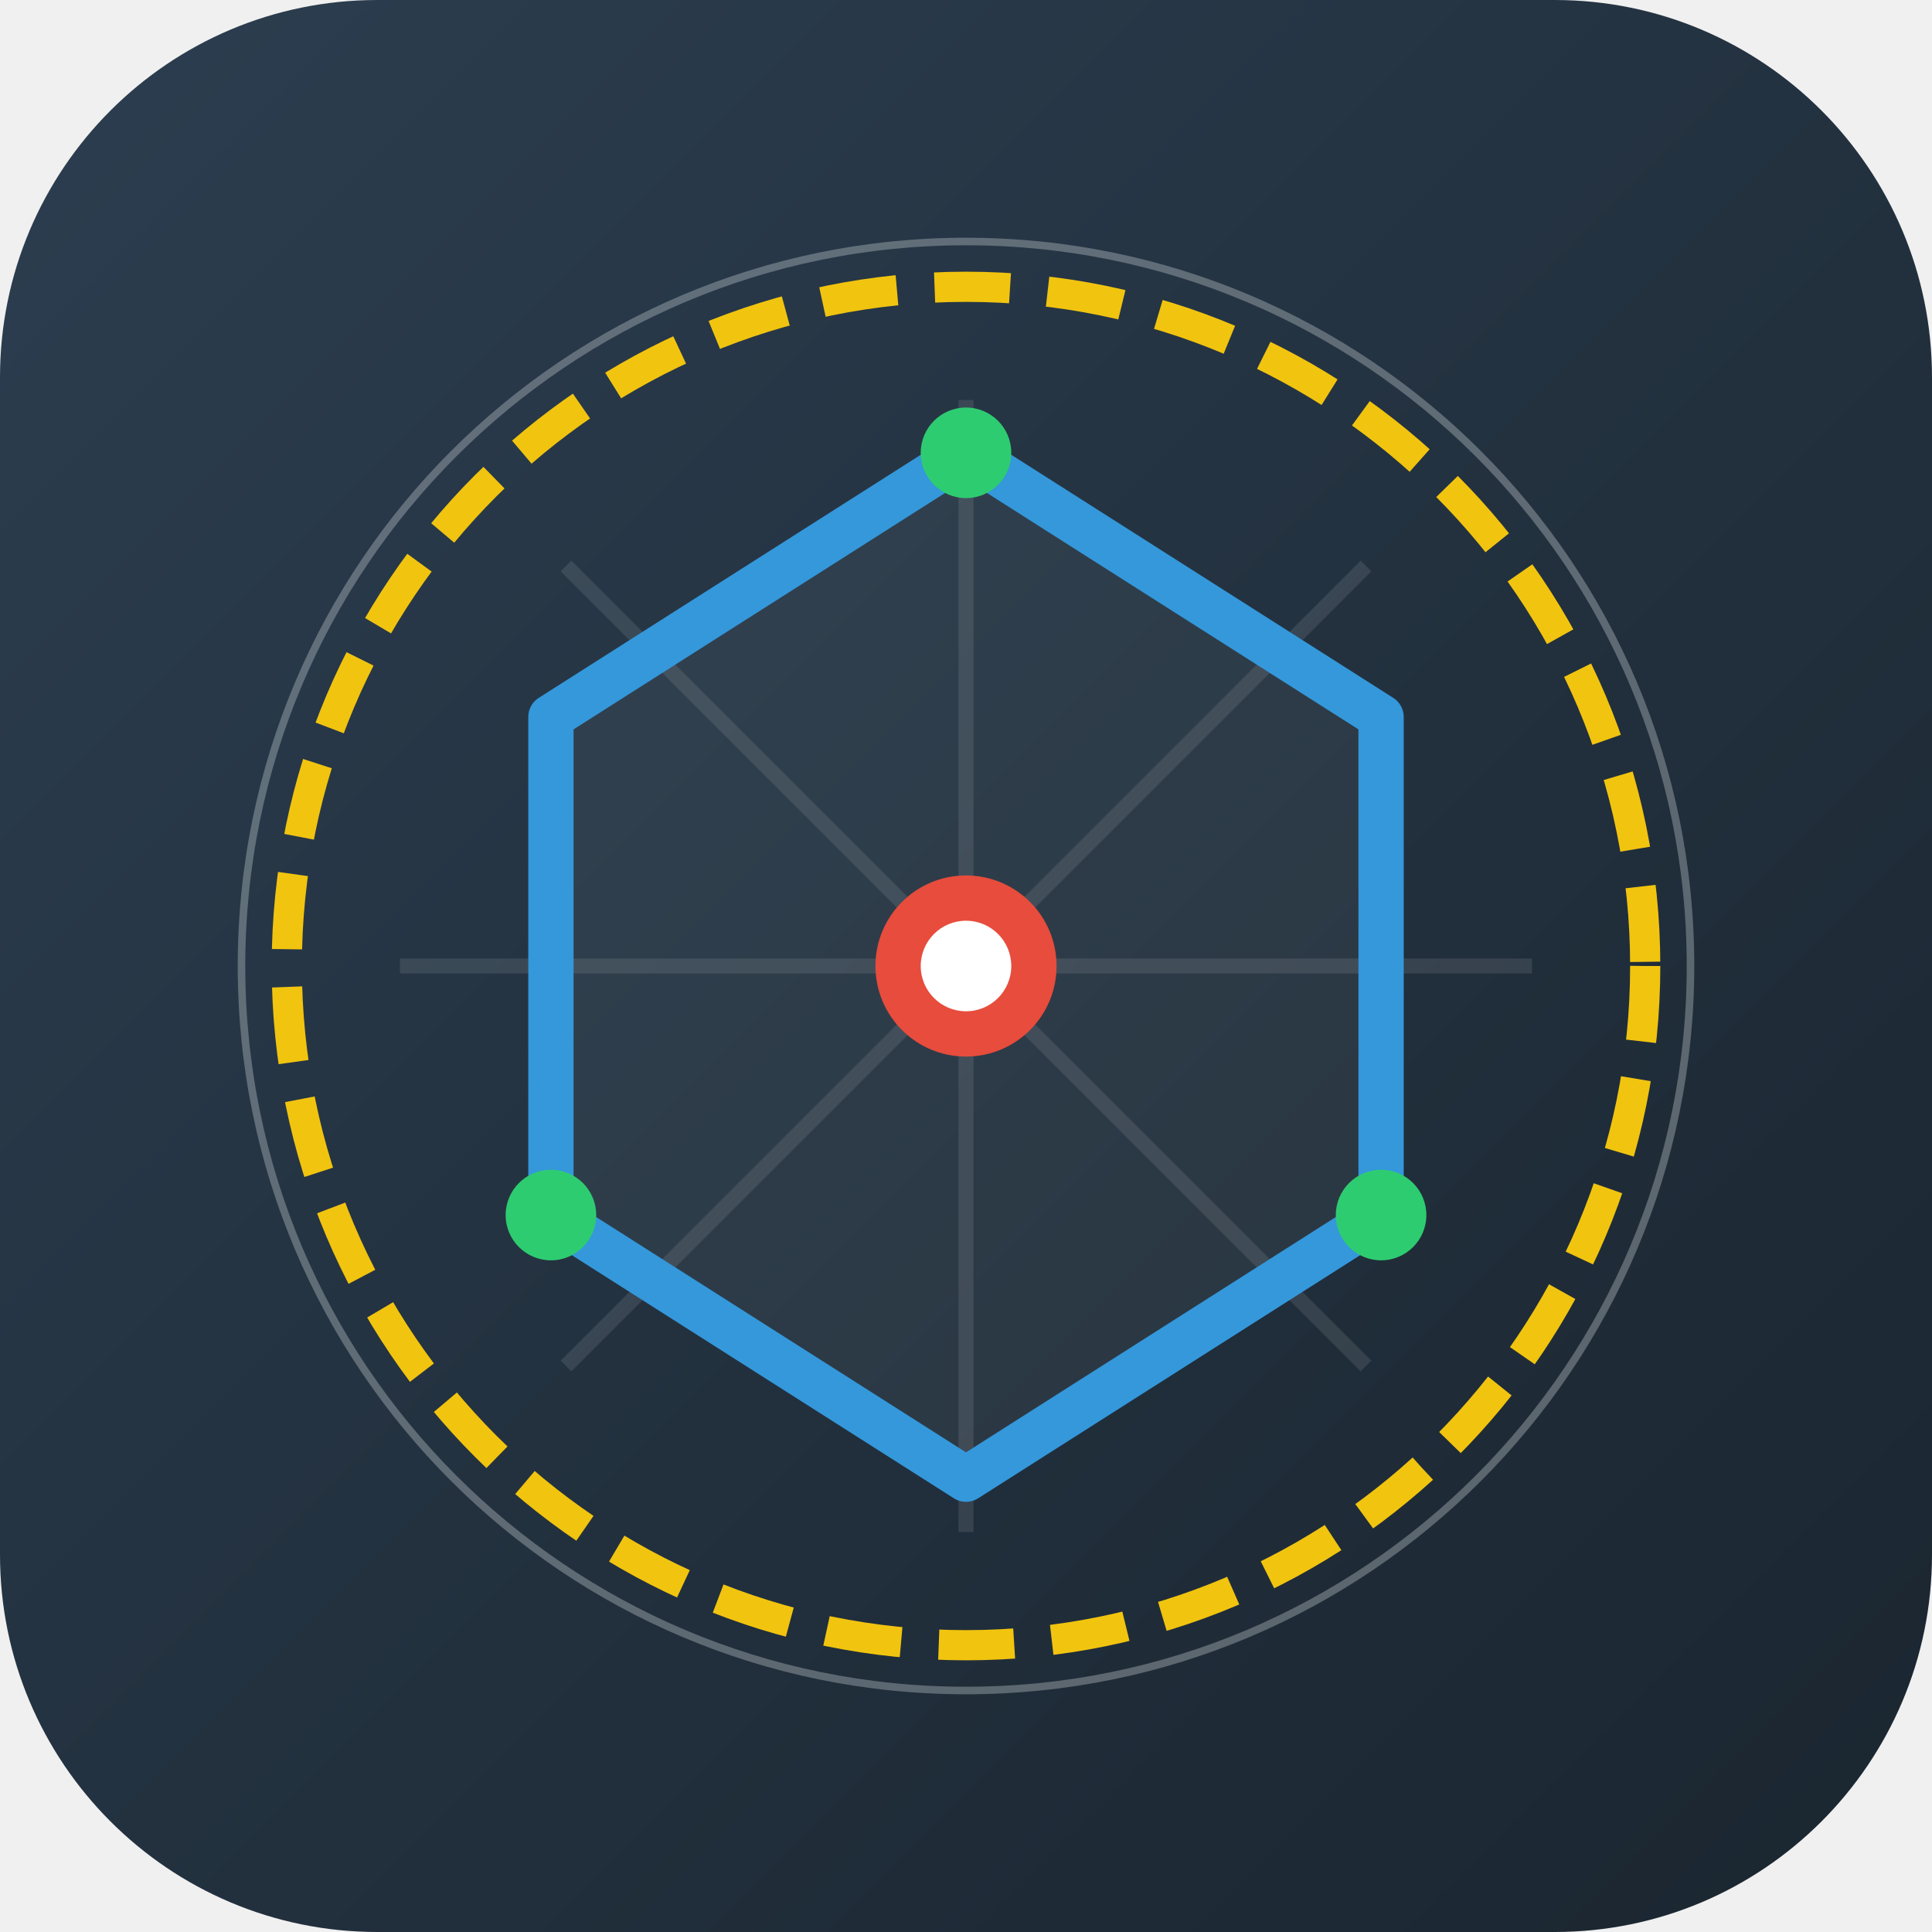
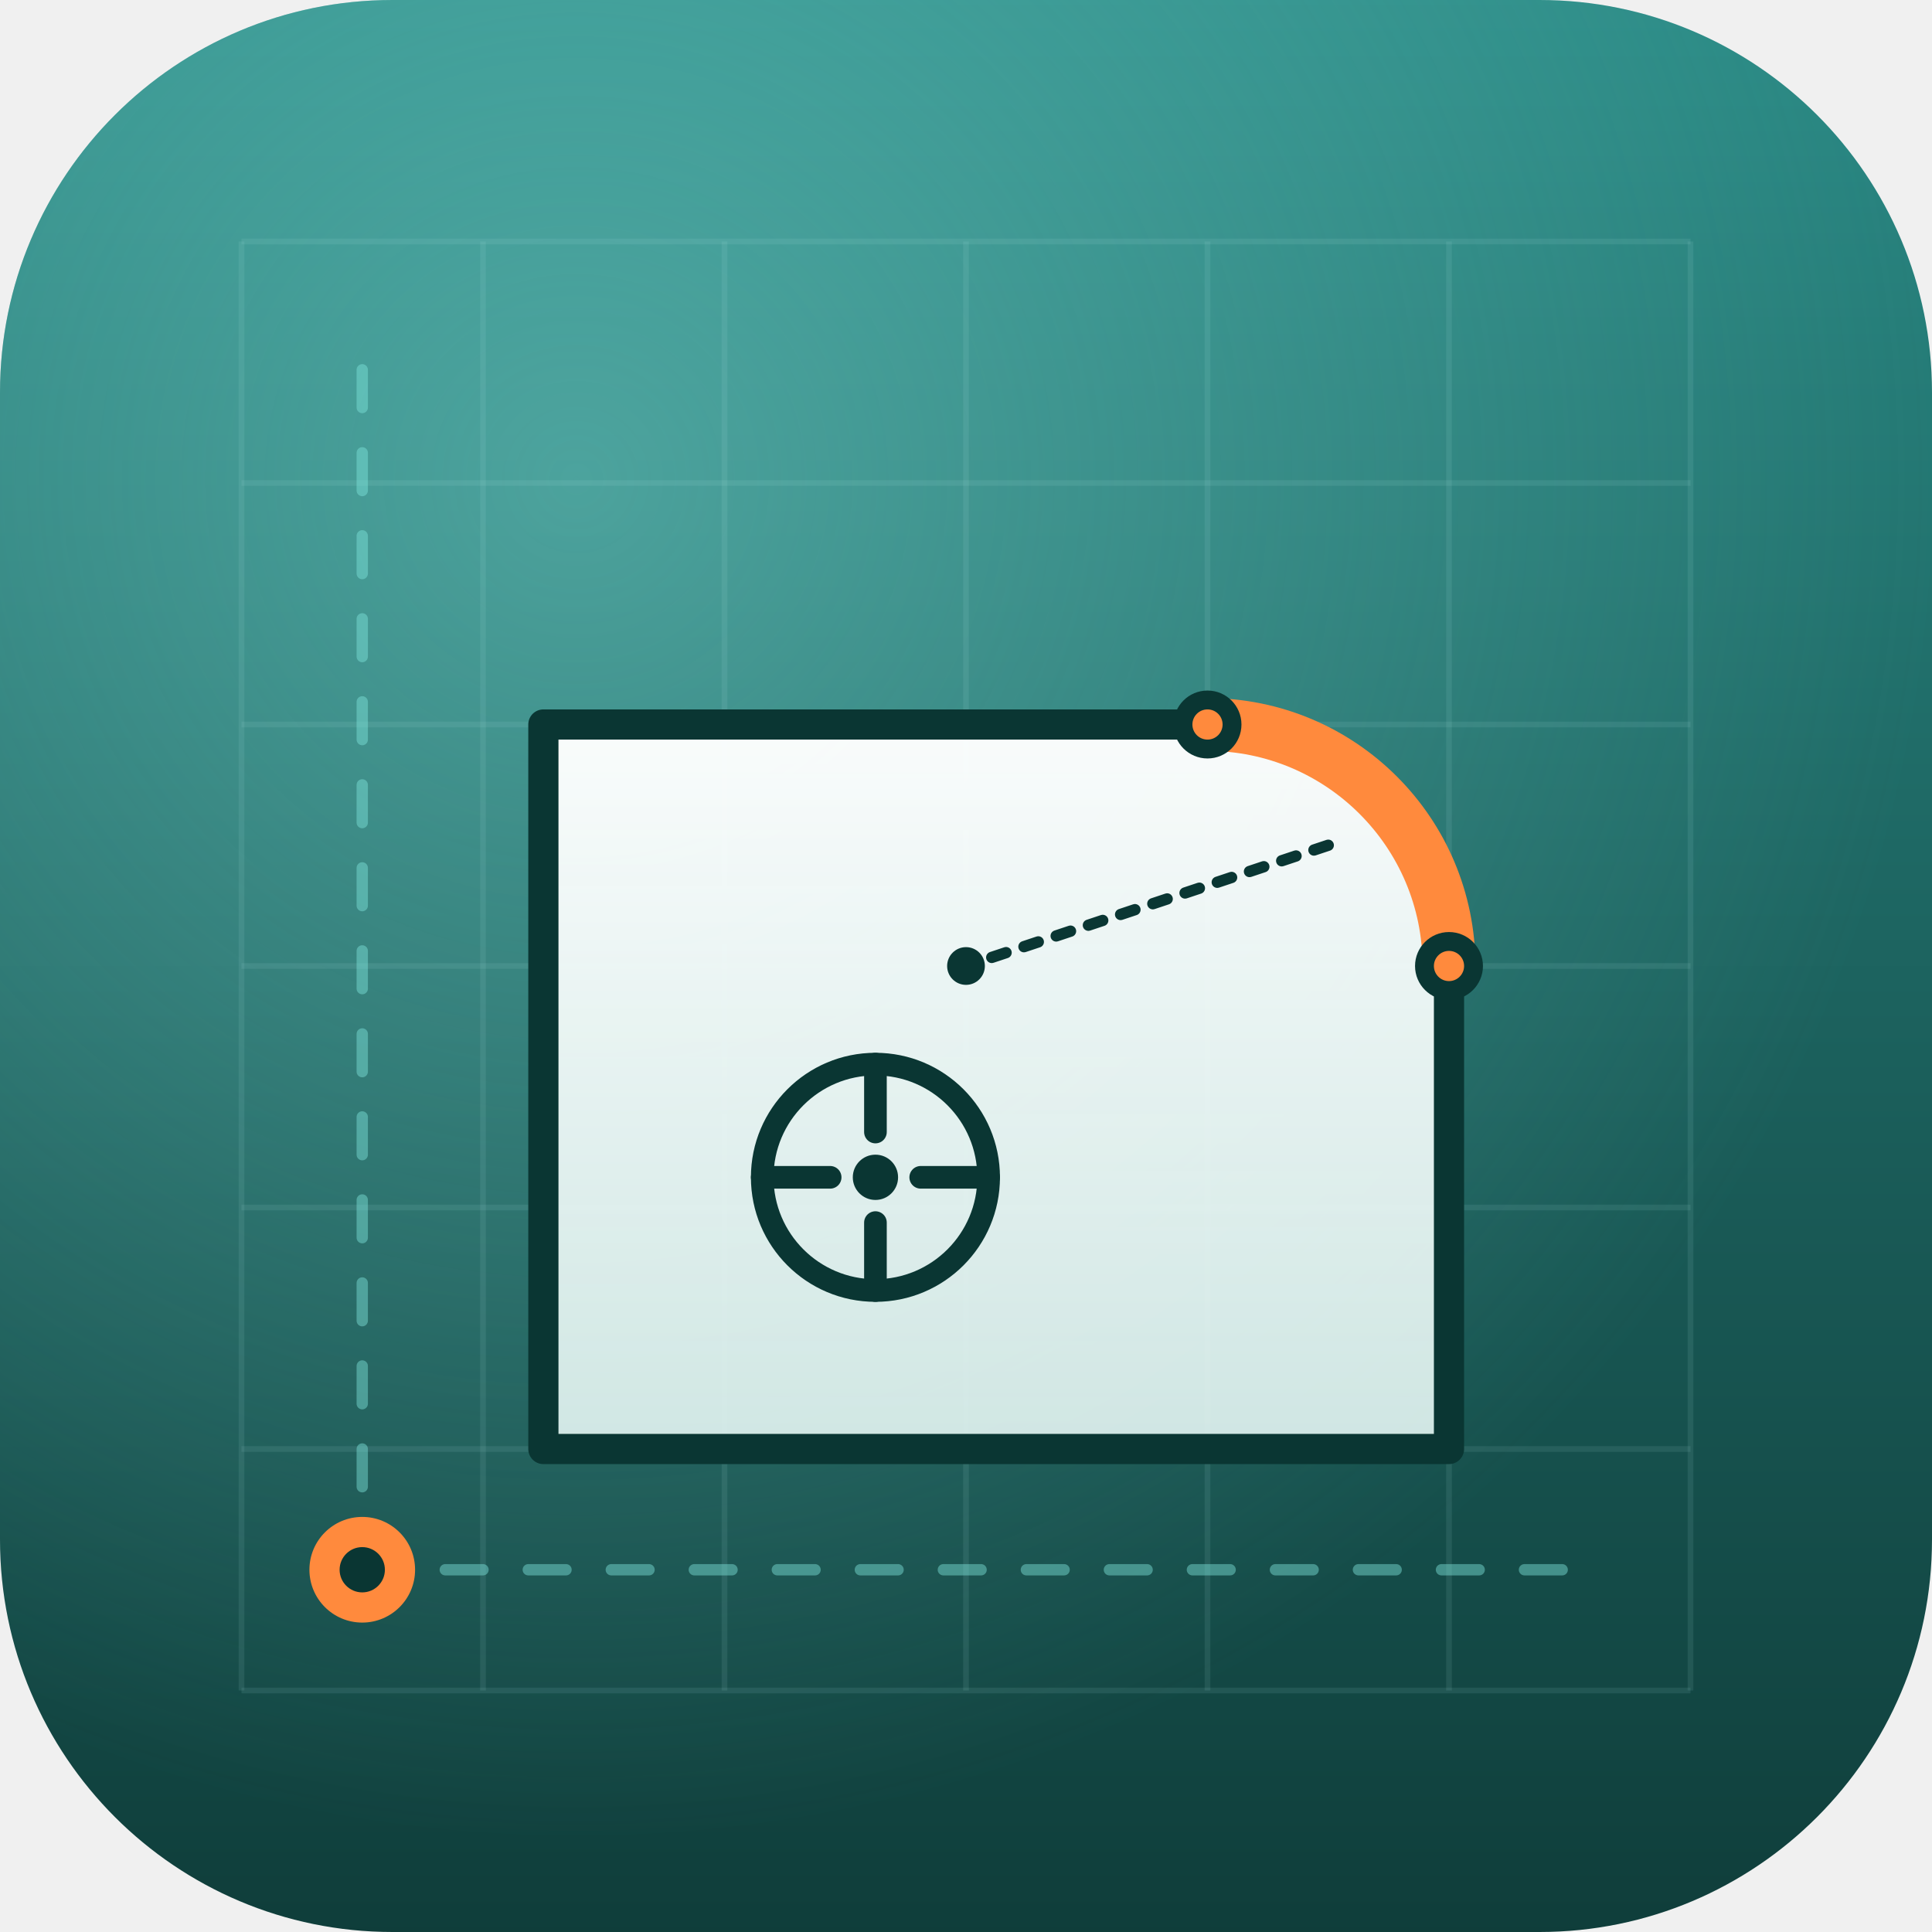
- <svg xmlns="http://www.w3.org/2000/svg" viewBox="0 0 512 512" fill="none">
-   <rect width="512" height="512" rx="100" fill="url(#grad1)" />
-   <circle cx="256" cy="256" r="180" stroke="#f1c40f" stroke-width="8" stroke-dasharray="20 10" />
-   <circle cx="256" cy="256" r="192" stroke="#ecf0f1" stroke-width="2" opacity="0.3" />
-   <path d="M106 256h300M256 106v300 M150 150l212 212 M150 362l212-212" stroke="#fff" stroke-width="4" opacity="0.1" />
-   <polygon points="256,120 366,190 366,322 256,392 146,322 146,190" fill="rgba(255,255,255,0.05)" stroke="#3498db" stroke-width="12" stroke-linejoin="round" />
-   <circle cx="256" cy="256" r="24" fill="#e74c3c" />
-   <circle cx="256" cy="256" r="12" fill="#fff" />
-   <circle cx="256" cy="120" r="12" fill="#2ecc71" />
-   <circle cx="366" cy="322" r="12" fill="#2ecc71" />
-   <circle cx="146" cy="322" r="12" fill="#2ecc71" />
+ <svg xmlns="http://www.w3.org/2000/svg" viewBox="0 0 512 512" fill="none" shape-rendering="geometricPrecision">
  <defs>
-     <linearGradient id="grad1" x1="0%" y1="0%" x2="100%" y2="100%">
-       <stop offset="0%" style="stop-color:#2c3e50;stop-opacity:1" />
-       <stop offset="100%" style="stop-color:#1a252f;stop-opacity:1" />
+     <linearGradient id="bg" x1="0" y1="0" x2="0" y2="1">
+       <stop offset="0" stop-color="#2a8a85" />
+       <stop offset="1" stop-color="#0f3d3a" />
+     </linearGradient>
+     <radialGradient id="glow" cx="30%" cy="25%" r="70%">
+       <stop offset="0" stop-color="#7fd9d2" stop-opacity="0.45" />
+       <stop offset="1" stop-color="#7fd9d2" stop-opacity="0" />
+     </radialGradient>
+     <linearGradient id="plate" x1="0" y1="0" x2="0" y2="1">
+       <stop offset="0" stop-color="#ffffff" stop-opacity="0.97" />
+       <stop offset="1" stop-color="#dff2ef" stop-opacity="0.92" />
    </linearGradient>
  </defs>
+   <rect width="512" height="512" rx="104" fill="url(#bg)" />
+   <rect width="512" height="512" rx="104" fill="url(#glow)" />
+   <g stroke="#b5ece6" stroke-opacity="0.10" stroke-width="1.5">
+     <path d="M64 64V448M128 64V448M192 64V448M256 64V448M320 64V448M384 64V448M448 64V448" />
+     <path d="M64 64H448M64 128H448M64 192H448M64 256H448M64 320H448M64 384H448M64 448H448" />
+   </g>
+   <g stroke="#7fe6dc" stroke-opacity="0.45" stroke-width="3" stroke-dasharray="10 12" stroke-linecap="round">
+     <path d="M96 416H416" />
+     <path d="M96 416V96" />
+   </g>
+   <circle cx="96" cy="416" r="14" fill="#ff8a3d" />
+   <circle cx="96" cy="416" r="6" fill="#0a3633" />
+   <path d="M 144 384 L 144 192 L 320 192 A 64 64 0 0 1 384 256 L 384 384 Z" fill="url(#plate)" stroke="#0a3633" stroke-width="8" stroke-linejoin="round" />
+   <path d="M 320 192 A 64 64 0 0 1 384 256" fill="none" stroke="#ff8a3d" stroke-width="14" stroke-linecap="round" />
+   <circle cx="320" cy="192" r="9" fill="#0a3633" />
+   <circle cx="320" cy="192" r="4" fill="#ff8a3d" />
+   <circle cx="384" cy="256" r="9" fill="#0a3633" />
+   <circle cx="384" cy="256" r="4" fill="#ff8a3d" />
+   <g transform="translate(232 312)">
+     <circle r="30" fill="none" stroke="#0a3633" stroke-width="6" />
+     <circle r="6" fill="#0a3633" />
+     <path d="M-30 0H-12M12 0H30M0 -30V-12M0 12V30" stroke="#0a3633" stroke-width="6" stroke-linecap="round" />
+   </g>
+   <g>
+     <path d="M 352 224 L 256 256" stroke="#0a3633" stroke-width="3" stroke-dasharray="4 5" stroke-linecap="round" />
+     <circle cx="256" cy="256" r="5" fill="#0a3633" />
+   </g>
</svg>
